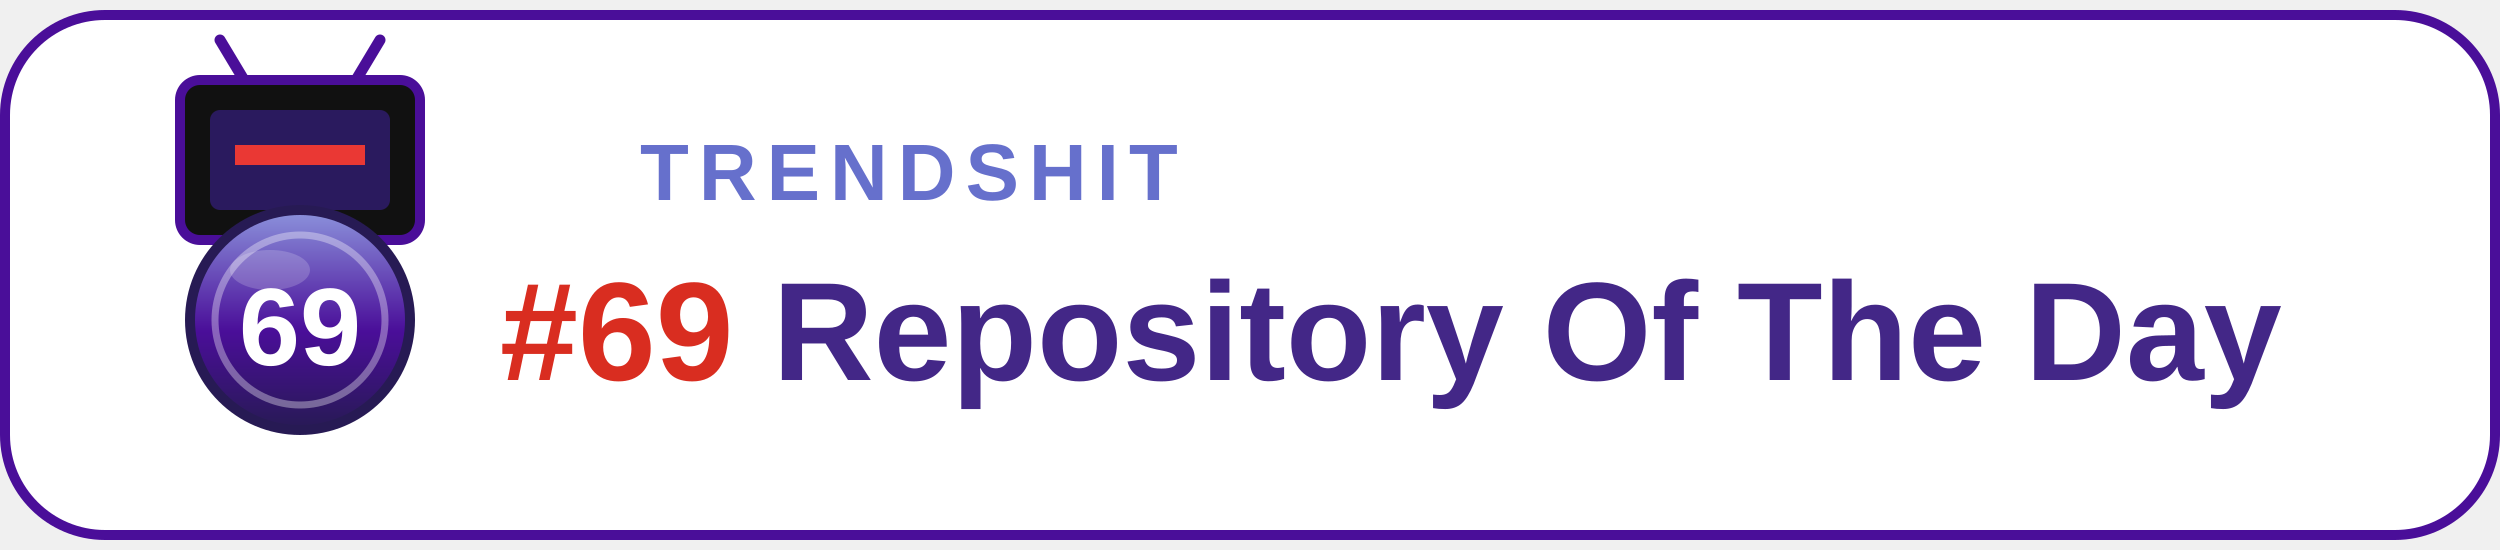
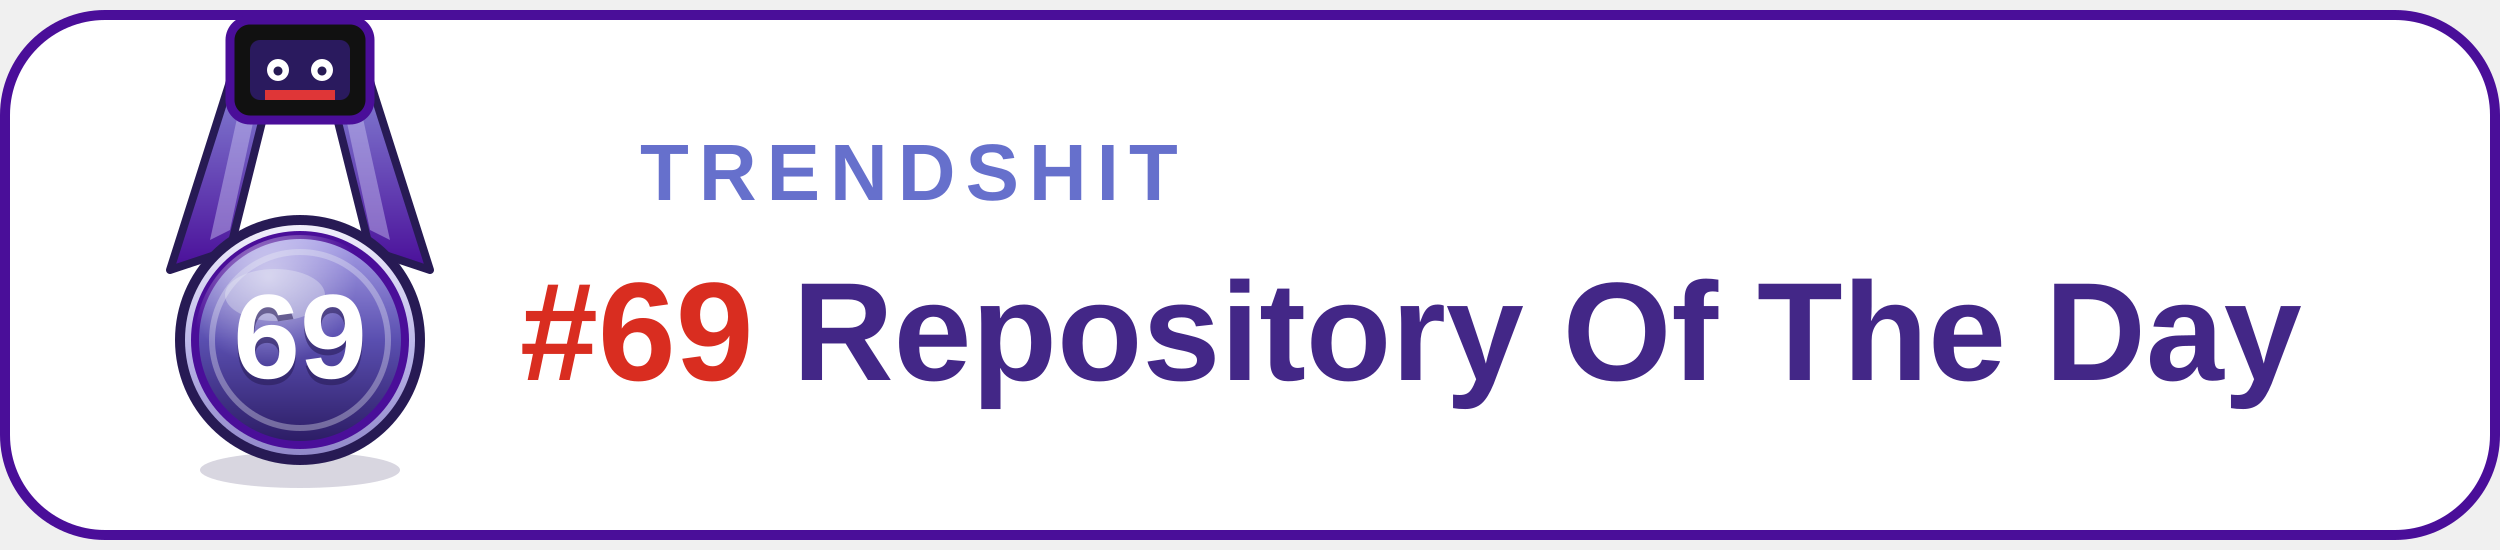
<svg xmlns="http://www.w3.org/2000/svg" viewBox="0 0 250 53" width="250" height="55" role="img" aria-label="TRENDSHIT: number 69 repository of the day">
  <rect x="0.5" y="0.5" width="249" height="52" rx="10" fill="#FFFFFF" stroke="#4a0e99" stroke-width="1" />
  <defs>
+     <linearGradient id="ribbon-69" x1="0" y1="0" x2="0" y2="1">
+       <stop offset="0" stop-color="#8C93DC" />
+       <stop offset="1" stop-color="#4a0e99" />
+     </linearGradient>
+     <linearGradient id="rim-69" x1="0" y1="0" x2="0" y2="1">
+       <stop offset="0" stop-color="#F3F1FC" />
+       <stop offset="0.55" stop-color="#B9B4E8" />
+       <stop offset="1" stop-color="#8F86C8" />
+     </linearGradient>
    <linearGradient id="medal-69" x1="0" y1="0" x2="0" y2="1">
-       <stop offset="0" stop-color="#8C93DC" />
-       <stop offset="0.55" stop-color="#4a0e99" />
-       <stop offset="1" stop-color="#271A54" />
+       <stop offset="0" stop-color="#A9A1E8" />
+       <stop offset="0.5" stop-color="#5A4FB0" />
+       <stop offset="1" stop-color="#2B1B63" />
    </linearGradient>
+     <radialGradient id="shine-69" cx="0.35" cy="0.2" r="0.7">
+       <stop offset="0" stop-color="#FFFFFF" stop-opacity="0.55" />
+       <stop offset="0.6" stop-color="#FFFFFF" stop-opacity="0" />
+     </radialGradient>
  </defs>
-   <path d="M25 8 L22 3 M35 8 L38 3" fill="none" stroke="#4a0e99" stroke-width="1.1" stroke-linecap="round" />
-   <rect x="18" y="7" width="24" height="16" rx="2" fill="#111111" stroke="#4a0e99" stroke-width="1" />
-   <rect x="21" y="10" width="18" height="10" rx="1" fill="#2A1A5E" />
-   <rect x="23.5" y="13.5" width="13" height="2" fill="#ff3b30" opacity="0.9" />
-   <circle cx="30" cy="31" r="11" fill="url(#medal-69)" stroke="#271A54" stroke-width="1" />
-   <circle cx="30" cy="31" r="8.5" fill="none" stroke="#FFFFFF" stroke-opacity="0.35" stroke-width="0.7" />
-   <ellipse cx="27" cy="26" rx="4" ry="2" fill="#FFFFFF" opacity="0.18" />
-   <text x="30" y="35.5" text-anchor="middle" font-family="Arial, Helvetica, sans-serif" font-size="11" font-weight="800" fill="#FFFFFF">69</text>
+   <ellipse cx="30" cy="46" rx="10" ry="1.8" fill="#271A54" opacity="0.18" />
+   <path d="M24 4 L17 26 L23 24 L27 8 Z" fill="url(#ribbon-69)" stroke="#271A54" stroke-width="0.8" stroke-linejoin="round" />
+   <path d="M36 4 L43 26 L37 24 L33 8 Z" fill="url(#ribbon-69)" stroke="#271A54" stroke-width="0.8" stroke-linejoin="round" />
+   <path d="M25 5 L21 23 L23 22 L26 8 Z" fill="#C9C4F2" opacity="0.45" />
+   <path d="M35 5 L39 23 L37 22 L34 8 Z" fill="#C9C4F2" opacity="0.45" />
+   <rect x="23" y="1" width="14" height="10" rx="2" fill="#111111" stroke="#4a0e99" stroke-width="0.9" />
+   <rect x="25" y="3" width="10" height="6" rx="1" fill="#2A1A5E" />
+   <circle cx="27.8" cy="6" r="1.1" fill="#FFFFFF" />
+   <circle cx="32.2" cy="6" r="1.1" fill="#FFFFFF" />
+   <circle cx="27.8" cy="6.1" r="0.45" fill="#271A54" />
+   <circle cx="32.2" cy="6.1" r="0.45" fill="#271A54" />
+   <rect x="26.5" y="8" width="7" height="1" fill="#ff3b30" opacity="0.85" />
+   <circle cx="30" cy="33" r="12" fill="url(#rim-69)" stroke="#271A54" stroke-width="1" />
+   <circle cx="30" cy="33" r="10.5" fill="url(#medal-69)" stroke="#4a0e99" stroke-width="0.8" />
+   <circle cx="30" cy="33" r="10.5" fill="url(#shine-69)" />
+   <circle cx="30" cy="33" r="8.8" fill="none" stroke="#EDF1F6" stroke-opacity="0.35" stroke-width="0.6" />
+   <ellipse cx="27.5" cy="28.5" rx="5" ry="2.6" fill="#EDF1F6" opacity="0.35" />
+   <text x="30" y="37.4" text-anchor="middle" font-family="Arial, Helvetica, sans-serif" font-size="12" font-weight="800" fill="#271A54" opacity="0.55">69</text>
+   <text x="30" y="36.8" text-anchor="middle" font-family="Arial, Helvetica, sans-serif" font-size="12" font-weight="800" fill="#FFFFFF">69</text>
  <text x="64" y="19" font-family="Arial, Helvetica, sans-serif" font-size="8" font-weight="700" letter-spacing="1" fill="#6670cc">TRENDSHIT</text>
-   <text x="50" y="37" font-family="Arial, Helvetica, sans-serif" font-size="14" font-weight="700" fill="#432787">
+   <text x="52" y="37" font-family="Arial, Helvetica, sans-serif" font-size="14" font-weight="700" fill="#432787">
    <tspan fill="#d92d20">#69</tspan> Repository Of The Day</text>
</svg>
